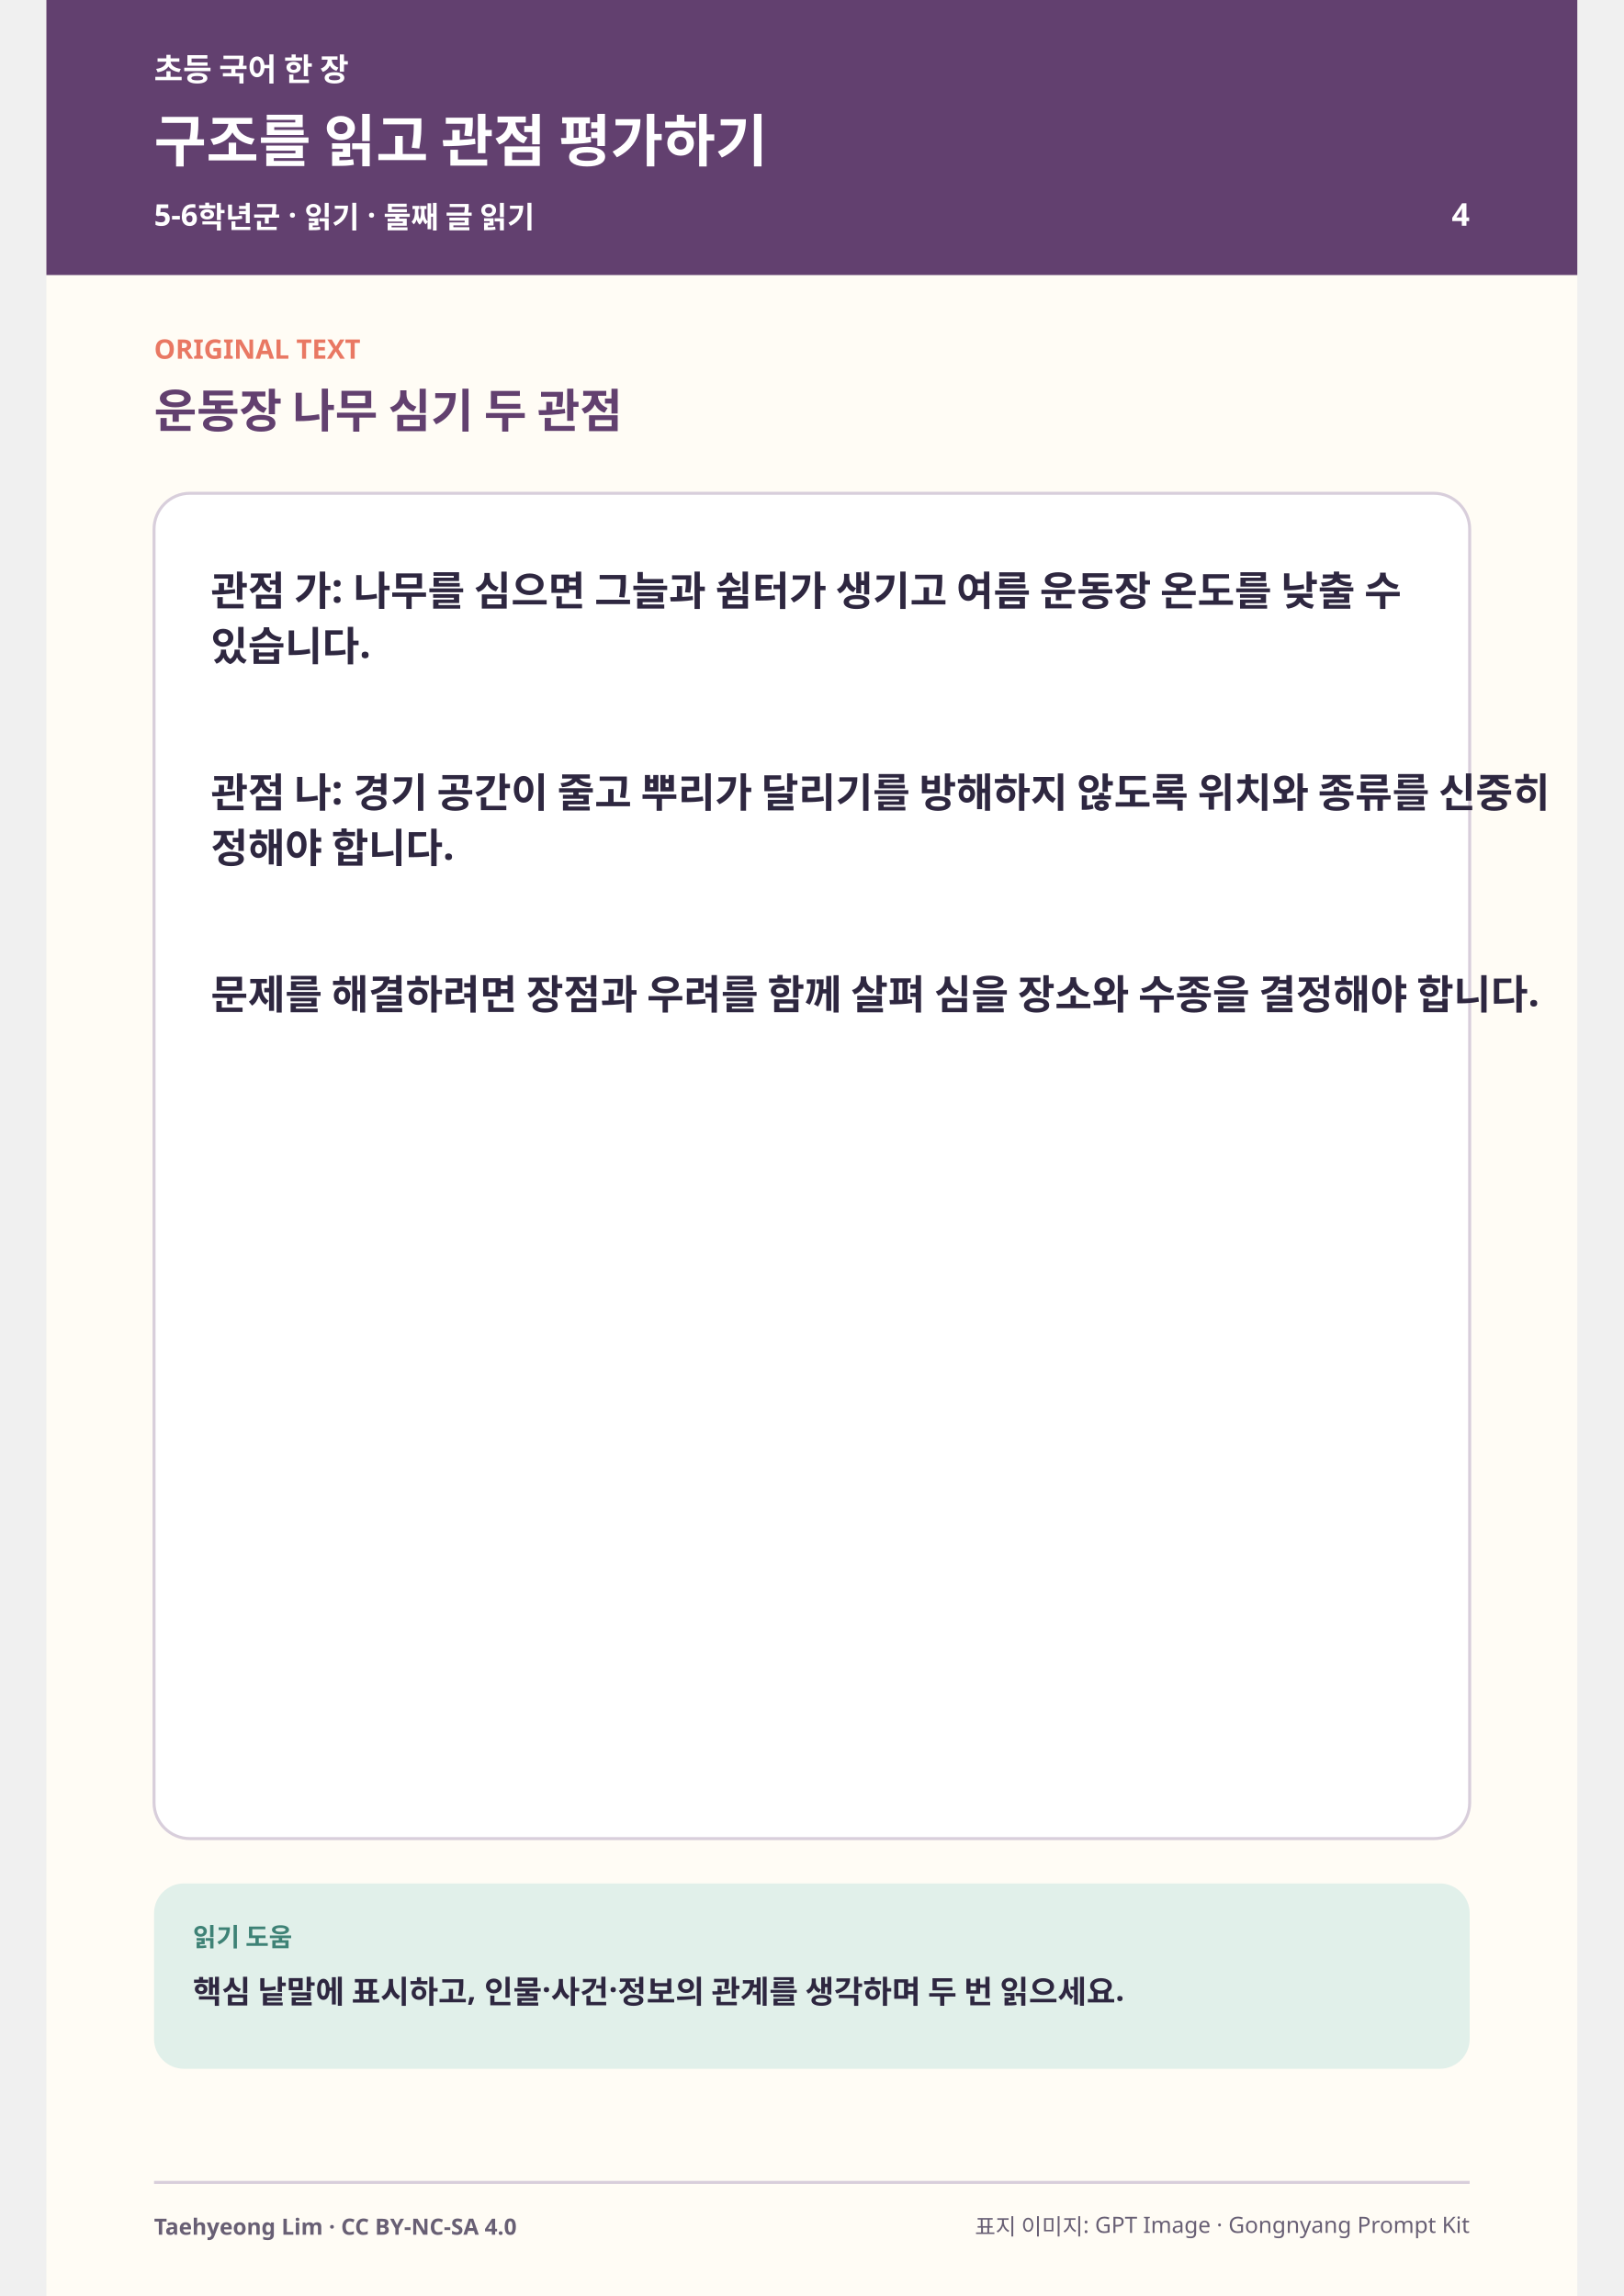
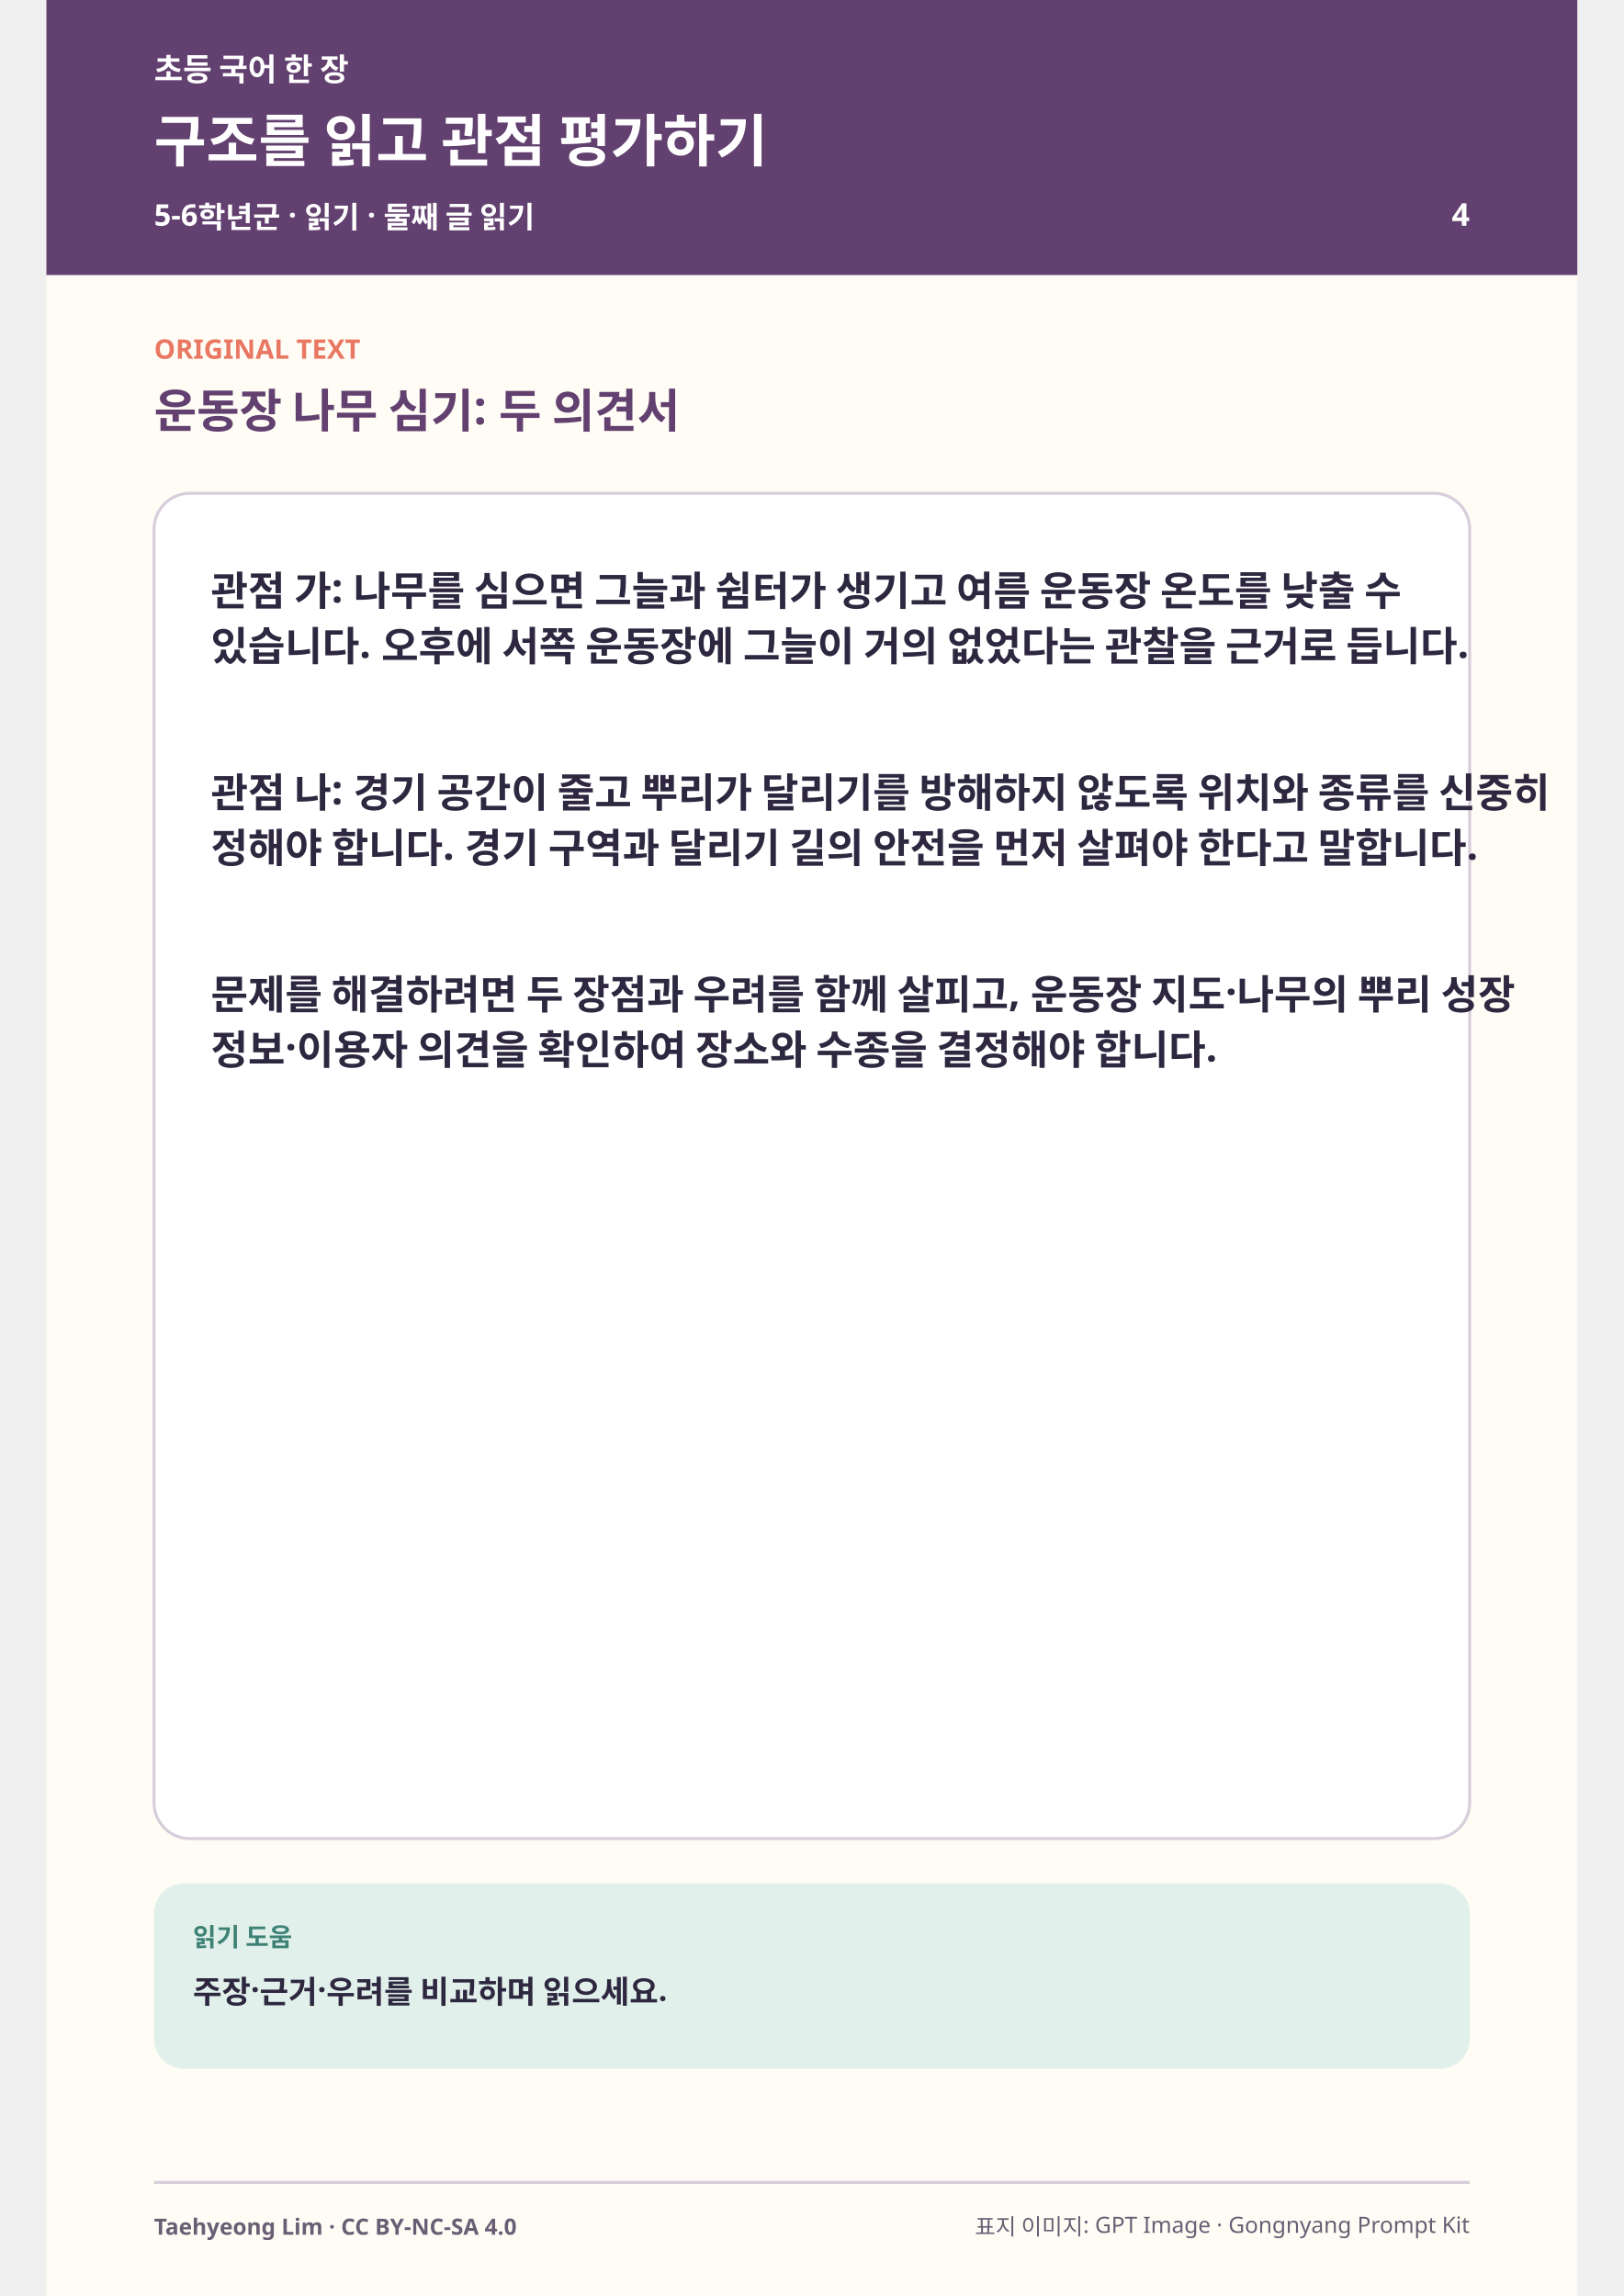
<svg xmlns="http://www.w3.org/2000/svg" width="210mm" height="297mm" viewBox="0 0 1024 1536">
  <rect width="1024" height="1536" fill="#FFFCF5" />
  <rect width="1024" height="184" fill="#62406F" />
  <text x="72" y="54" font-family="Apple SD Gothic Neo, Noto Sans KR, sans-serif" font-size="21" font-weight="700" fill="#FFF" text-anchor="start">초등 국어 한 장</text>
  <text x="72" y="108" font-family="Apple SD Gothic Neo, Noto Sans KR, sans-serif" font-size="38" font-weight="800" fill="#FFF" text-anchor="start">구조를 읽고 관점 평가하기</text>
  <text x="72" y="151" font-family="Apple SD Gothic Neo, Noto Sans KR, sans-serif" font-size="20" font-weight="600" fill="#FFF" text-anchor="start">5-6학년군 · 읽기 · 둘째 글 읽기</text>
  <text x="952" y="151" font-family="Apple SD Gothic Neo, Noto Sans KR, sans-serif" font-size="21" font-weight="700" fill="#FFF" text-anchor="end">4</text>
  <text x="72" y="240" font-family="Apple SD Gothic Neo, Noto Sans KR, sans-serif" font-size="18" font-weight="800" fill="#E97863" text-anchor="start">ORIGINAL TEXT</text>
-   <text x="72" y="286" font-family="Apple SD Gothic Neo, Noto Sans KR, sans-serif" font-size="31" font-weight="800" fill="#62406F" text-anchor="start">운동장 나무 심기 두 관점</text>
+   <text x="72" y="286" font-family="Apple SD Gothic Neo, Noto Sans KR, sans-serif" font-size="31" font-weight="800" fill="#62406F" text-anchor="start">운동장 나무 심기: 두 의견서</text>
  <rect x="72" y="330" width="880" height="900" rx="24" fill="#FFF" stroke="#D8CEDB" stroke-width="2" />
  <text x="110" y="405" font-family="Apple SD Gothic Neo, Noto Sans KR, sans-serif" font-size="27" font-weight="620" fill="#2E2740">
    <tspan x="110" dy="0">관점 가: 나무를 심으면 그늘과 쉼터가 생기고 여름 운동장 온도를 낮출 수</tspan>
-     <tspan x="110" dy="37">있습니다.</tspan>
+     <tspan x="110" dy="37">있습니다. 오후에 서쪽 운동장에 그늘이 거의 없었다는 관찰을 근거로 듭니다.</tspan>
  </text>
  <text x="110" y="540" font-family="Apple SD Gothic Neo, Noto Sans KR, sans-serif" font-size="27" font-weight="620" fill="#2E2740">
    <tspan x="110" dy="0">관점 나: 경기 공간이 줄고 뿌리가 달리기를 방해하지 않도록 위치와 종류를 신중히</tspan>
-     <tspan x="110" dy="37">정해야 합니다.</tspan>
+     <tspan x="110" dy="37">정해야 합니다. 경기 구역과 달리기 길의 안전을 먼저 살펴야 한다고 말합니다.</tspan>
  </text>
  <text x="110" y="675" font-family="Apple SD Gothic Neo, Noto Sans KR, sans-serif" font-size="27" font-weight="620" fill="#2E2740">
-     <tspan x="110" dy="0">문제를 해결하려면 장점과 우려를 함께 살펴 심을 장소와 수종을 결정해야 합니다.</tspan>
+     <tspan x="110" dy="0">문제를 해결하려면 두 장점과 우려를 함께 살피고, 운동장 지도·나무의 뿌리 성장</tspan>
+     <tspan x="110" dy="37">정보·이용자 의견을 확인하여 장소와 수종을 결정해야 합니다.</tspan>
  </text>
  <rect x="72" y="1260" width="880" height="124" rx="20" fill="#E1F0EA" />
  <text x="98" y="1302" font-family="Apple SD Gothic Neo, Noto Sans KR, sans-serif" font-size="17" font-weight="800" fill="#3E8276" text-anchor="start">읽기 도움</text>
  <text x="98" y="1340" font-family="Apple SD Gothic Neo, Noto Sans KR, sans-serif" font-size="21" font-weight="600" fill="#2E2740">
-     <tspan x="98" dy="0">핵심 낱말에 표시하고, 인물·사건·정보의 관계를 생각하며 두 번 읽으세요.</tspan>
+     <tspan x="98" dy="0">주장·근거·우려를 비교하며 읽으세요.</tspan>
  </text>
  <line x1="72" y1="1460" x2="952" y2="1460" stroke="#D8CEDB" stroke-width="2" />
  <text x="72" y="1495" font-family="Apple SD Gothic Neo, Noto Sans KR, sans-serif" font-size="15" font-weight="600" fill="#685F74" text-anchor="start">Taehyeong Lim · CC BY-NC-SA 4.0</text>
  <text x="952" y="1495" font-family="Apple SD Gothic Neo, Noto Sans KR, sans-serif" font-size="15" font-weight="500" fill="#685F74" text-anchor="end">표지 이미지: GPT Image · Gongnyang Prompt Kit</text>
</svg>
